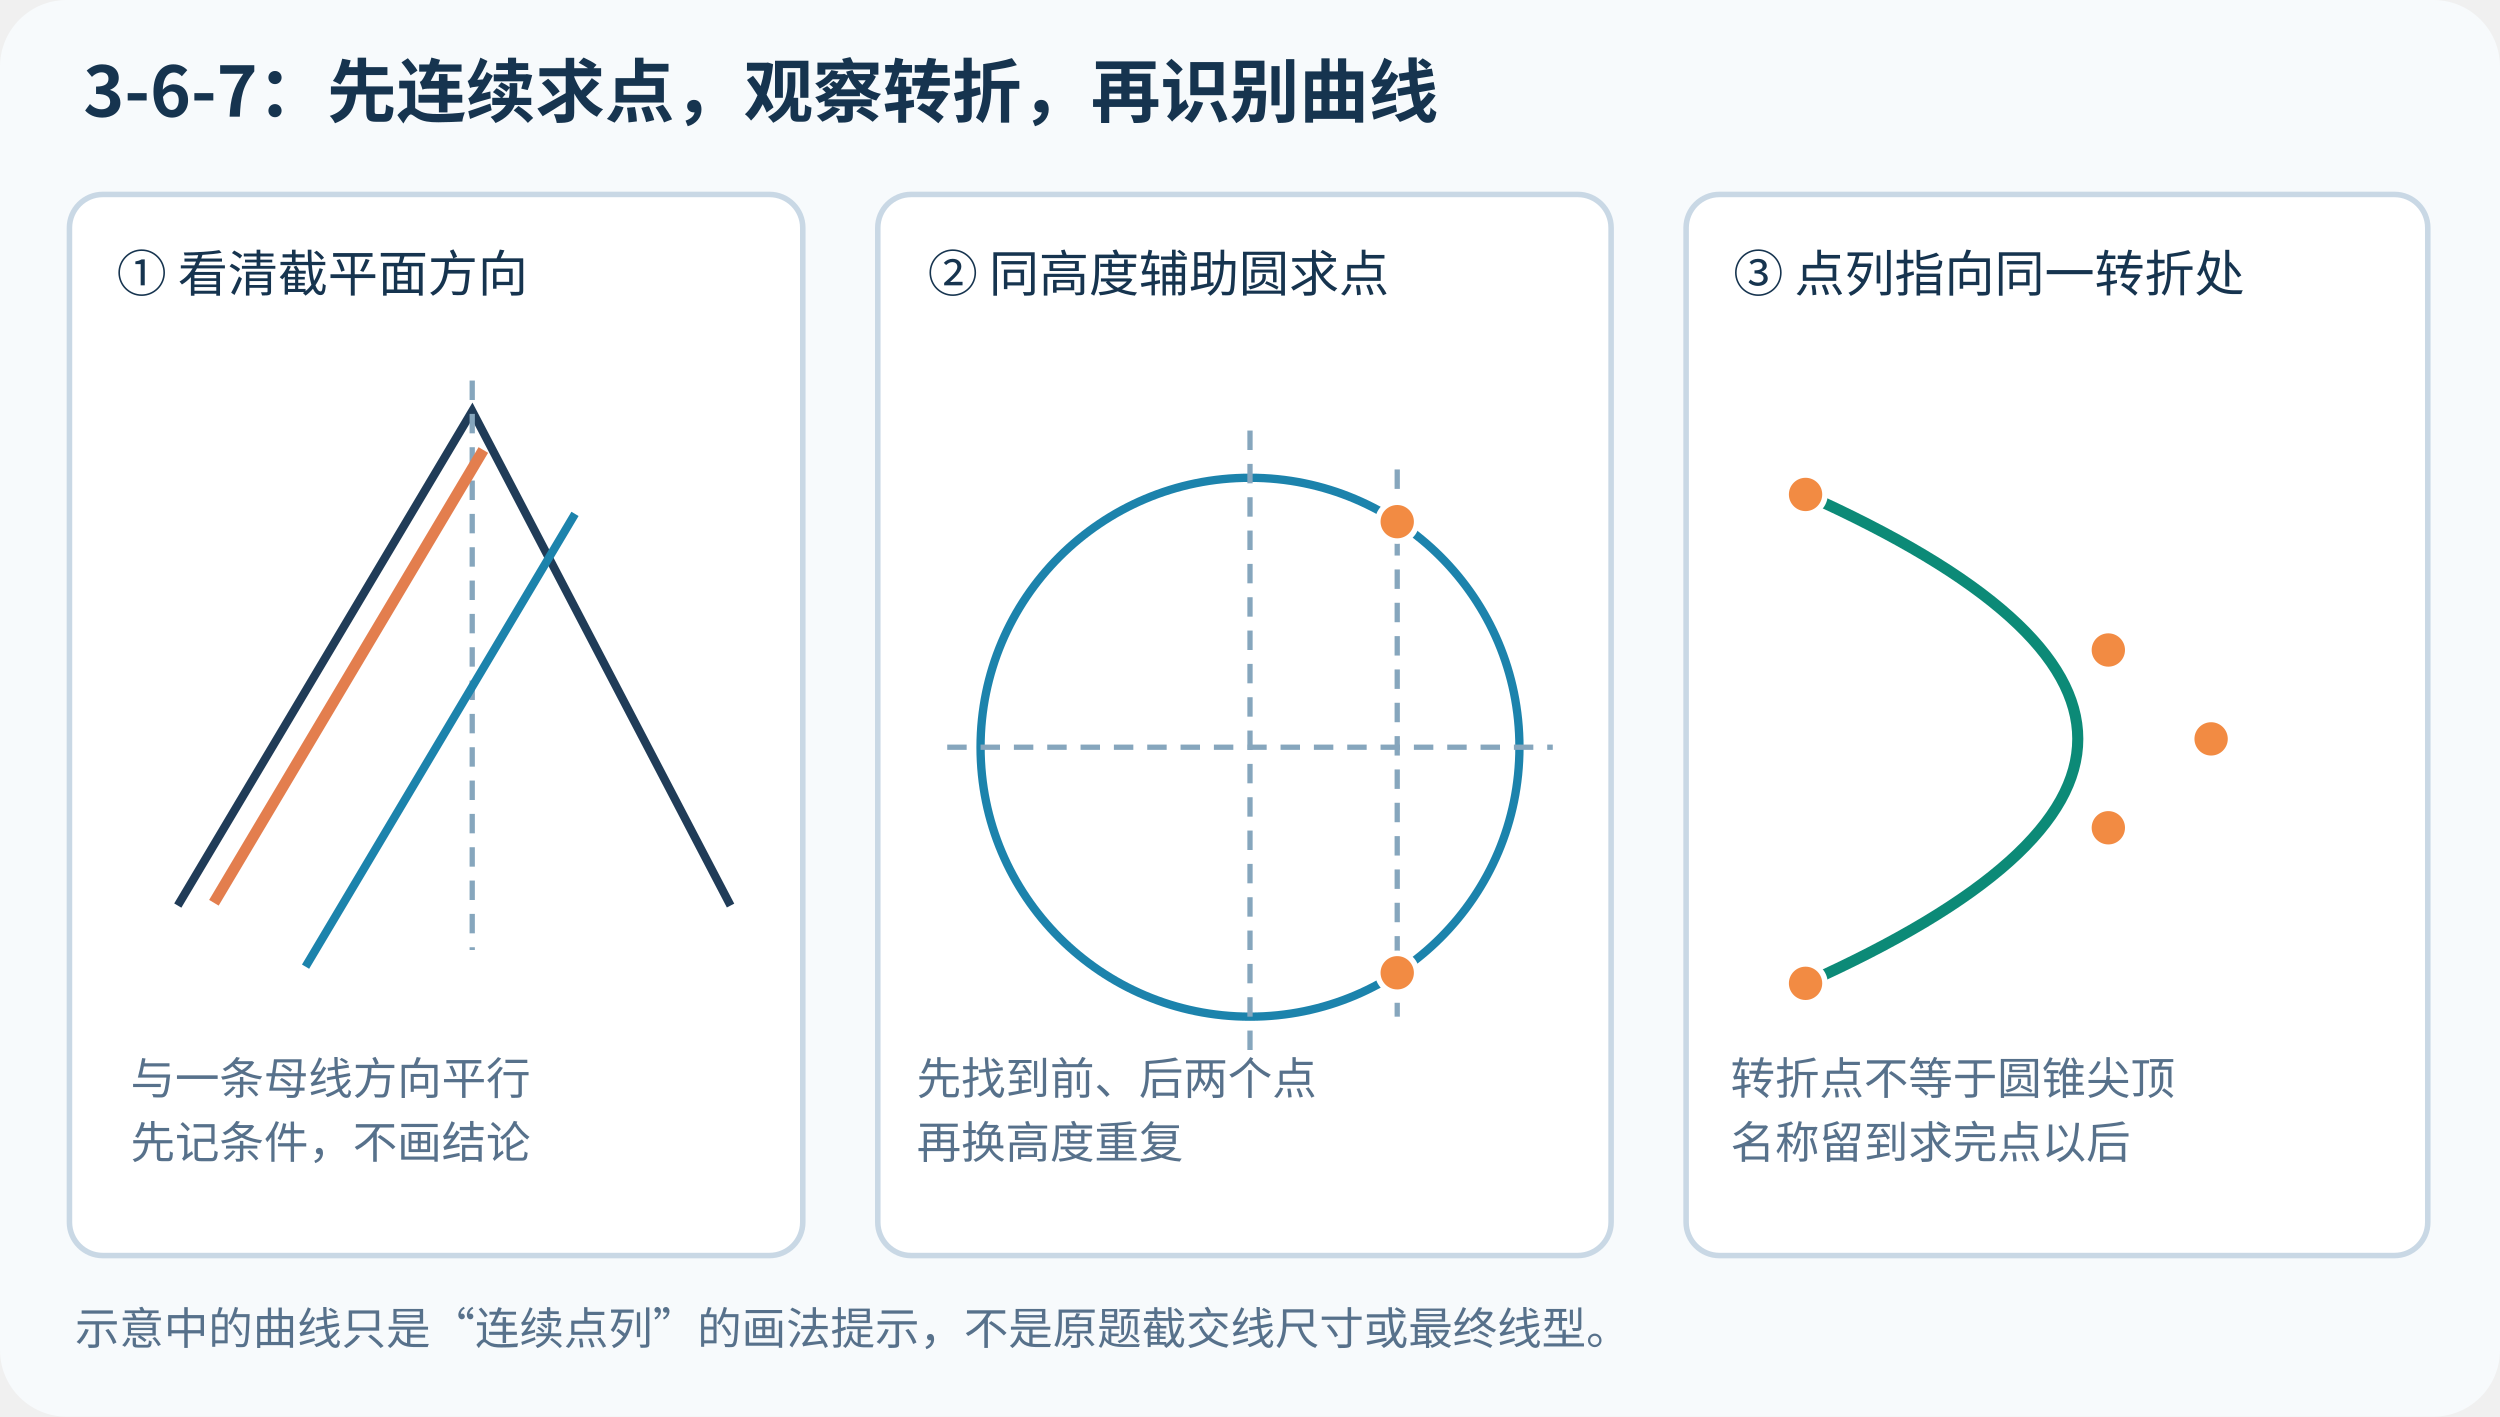
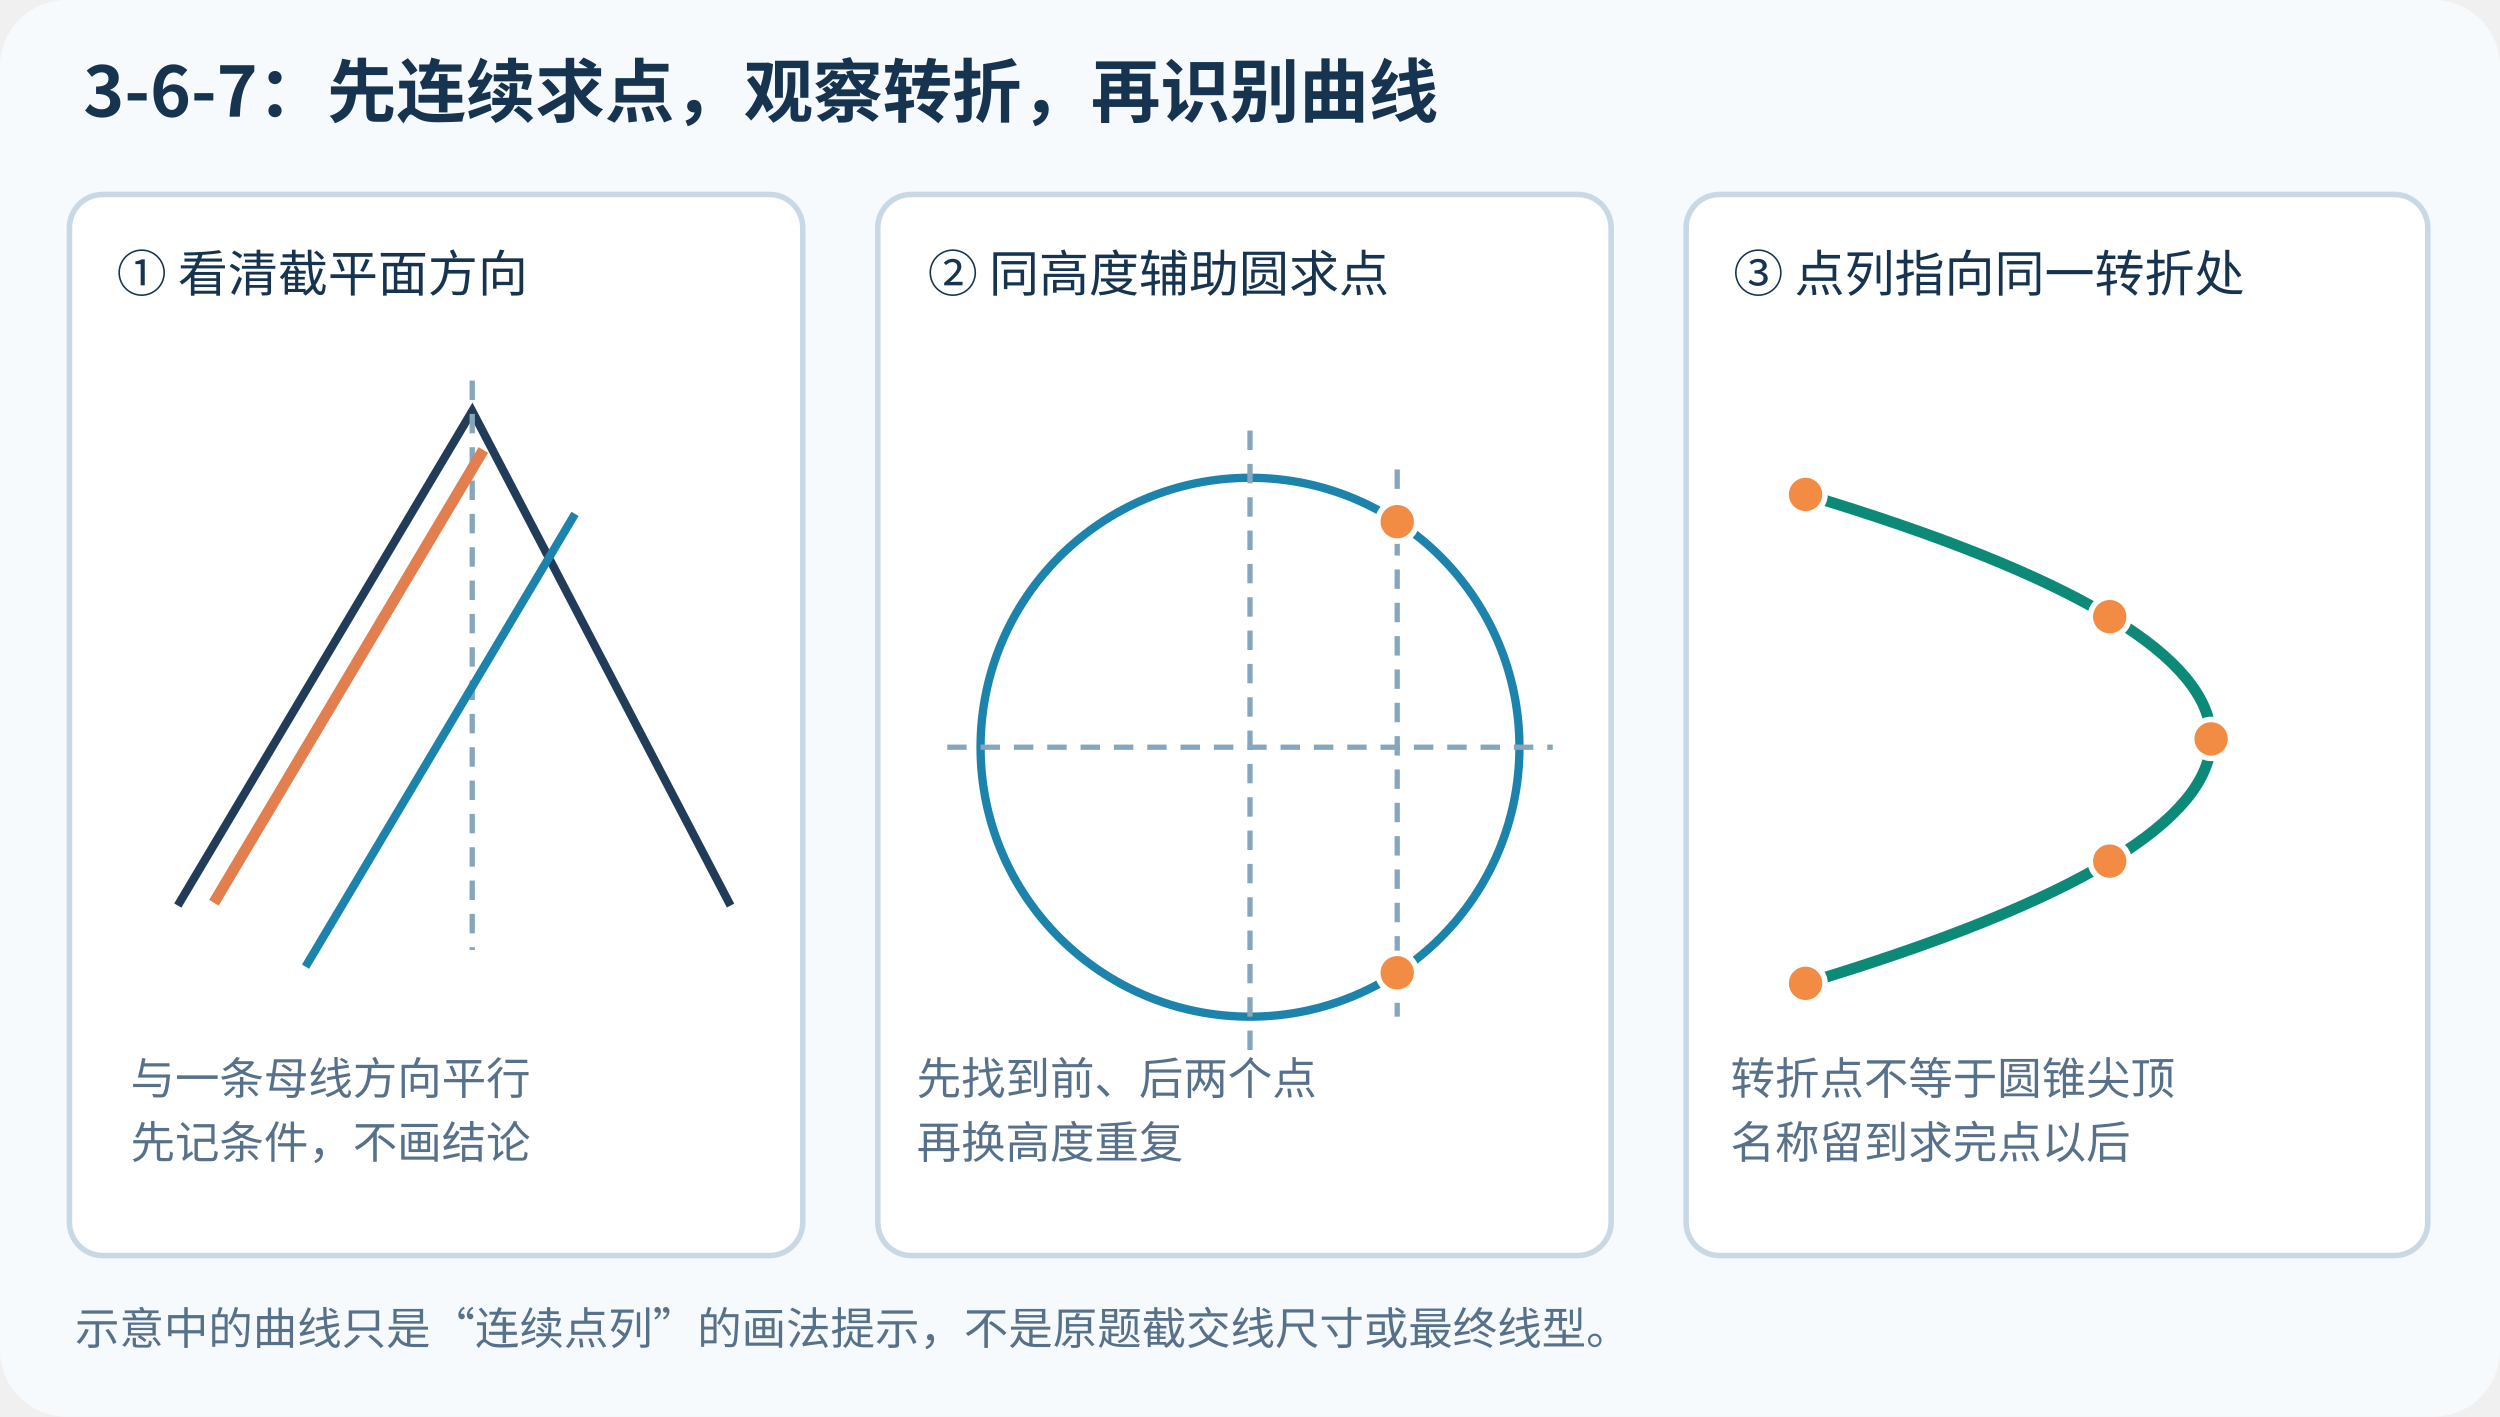
<svg xmlns="http://www.w3.org/2000/svg" viewBox="0 0 900 510" role="img" aria-label="3-6-7：先连续求点，观察转折，再识别曲线">
  <rect width="900" height="510" rx="24" fill="#f7fafc" />
  <style>text{font-family:"Noto Sans CJK SC","Microsoft YaHei",sans-serif;fill:#16344f;font-size:18px}.title{font-size:25px;font-weight:bold}.subtitle{font-size:16px;fill:#57718b}.panel{fill:#fff;stroke:#c9d8e5;stroke-width:2}.edge{stroke:#203c58;stroke-width:3;fill:none}.fine{stroke:#86a6bd;stroke-width:1.9;stroke-dasharray:7 5;fill:none}.work{stroke:#1c83ac;stroke-width:3;fill:none}.result{stroke:#0c8a77;stroke-width:4;fill:none}.point{fill:#f28b43;stroke:#fff;stroke-width:2}</style>
  <text class="title" x="30" y="42">3-6-7：先连续求点，观察转折，再识别曲线</text>
  <rect class="panel" x="25" y="70" width="264" height="382" rx="12" />
  <rect class="panel" x="316" y="70" width="264" height="382" rx="12" />
  <rect class="panel" x="607" y="70" width="267" height="382" rx="12" />
  <text x="42" y="105">① 看清截平面方向</text>
  <path class="edge" d="M64 326 L170 148 L263 326" />
  <path class="fine" d="M170 137 V342" />
  <line stroke="#e37e4e" stroke-width="4" x1="77" y1="325" x2="174" y2="162" />
  <path class="work" d="M110 348 L207 185" />
  <text class="subtitle" x="47" y="394">与一条母线方向平行</text>
  <text class="subtitle" x="47" y="417">先记条件，不画结论</text>
  <text x="334" y="105">② 同高度辅助圆求点</text>
  <circle class="work" cx="450" cy="269" r="97" />
  <path class="fine" d="M450 155 V382 M341 269 H559" />
  <path class="fine" d="M503 169 V366" />
  <circle class="point" cx="503" cy="187.8" r="7" />
  <circle class="point" cx="503" cy="350.2" r="7" />
  <text class="subtitle" x="330" y="394">先找到前、后两个点</text>
  <text class="subtitle" x="330" y="417">再换高度重复</text>
  <text x="624" y="105">③ 点列指向同一转折处</text>
-   <path class="result" d="M650 178 Q846 266 650 354" />
+   <path class="result" d="M650 178 Q942 266 650 354" />
  <circle class="point" cx="650" cy="178" r="7" />
-   <circle class="point" cx="759" cy="234" r="7" />
+   <circle class="point" cx="759.5" cy="222" r="7" />
  <circle class="point" cx="796" cy="266" r="7" />
-   <circle class="point" cx="759" cy="298" r="7" />
+   <circle class="point" cx="759.5" cy="310" r="7" />
  <circle class="point" cx="650" cy="354" r="7" />
  <text class="subtitle" x="623" y="394">转折点不等于圆锥尖顶</text>
  <text class="subtitle" x="623" y="417">名称留到求完点以后</text>
  <text class="subtitle" x="27" y="484">示意中的曲线只是“连续点列”的画法提示，不是原题截交线尺寸或最终线型。</text>
</svg>
